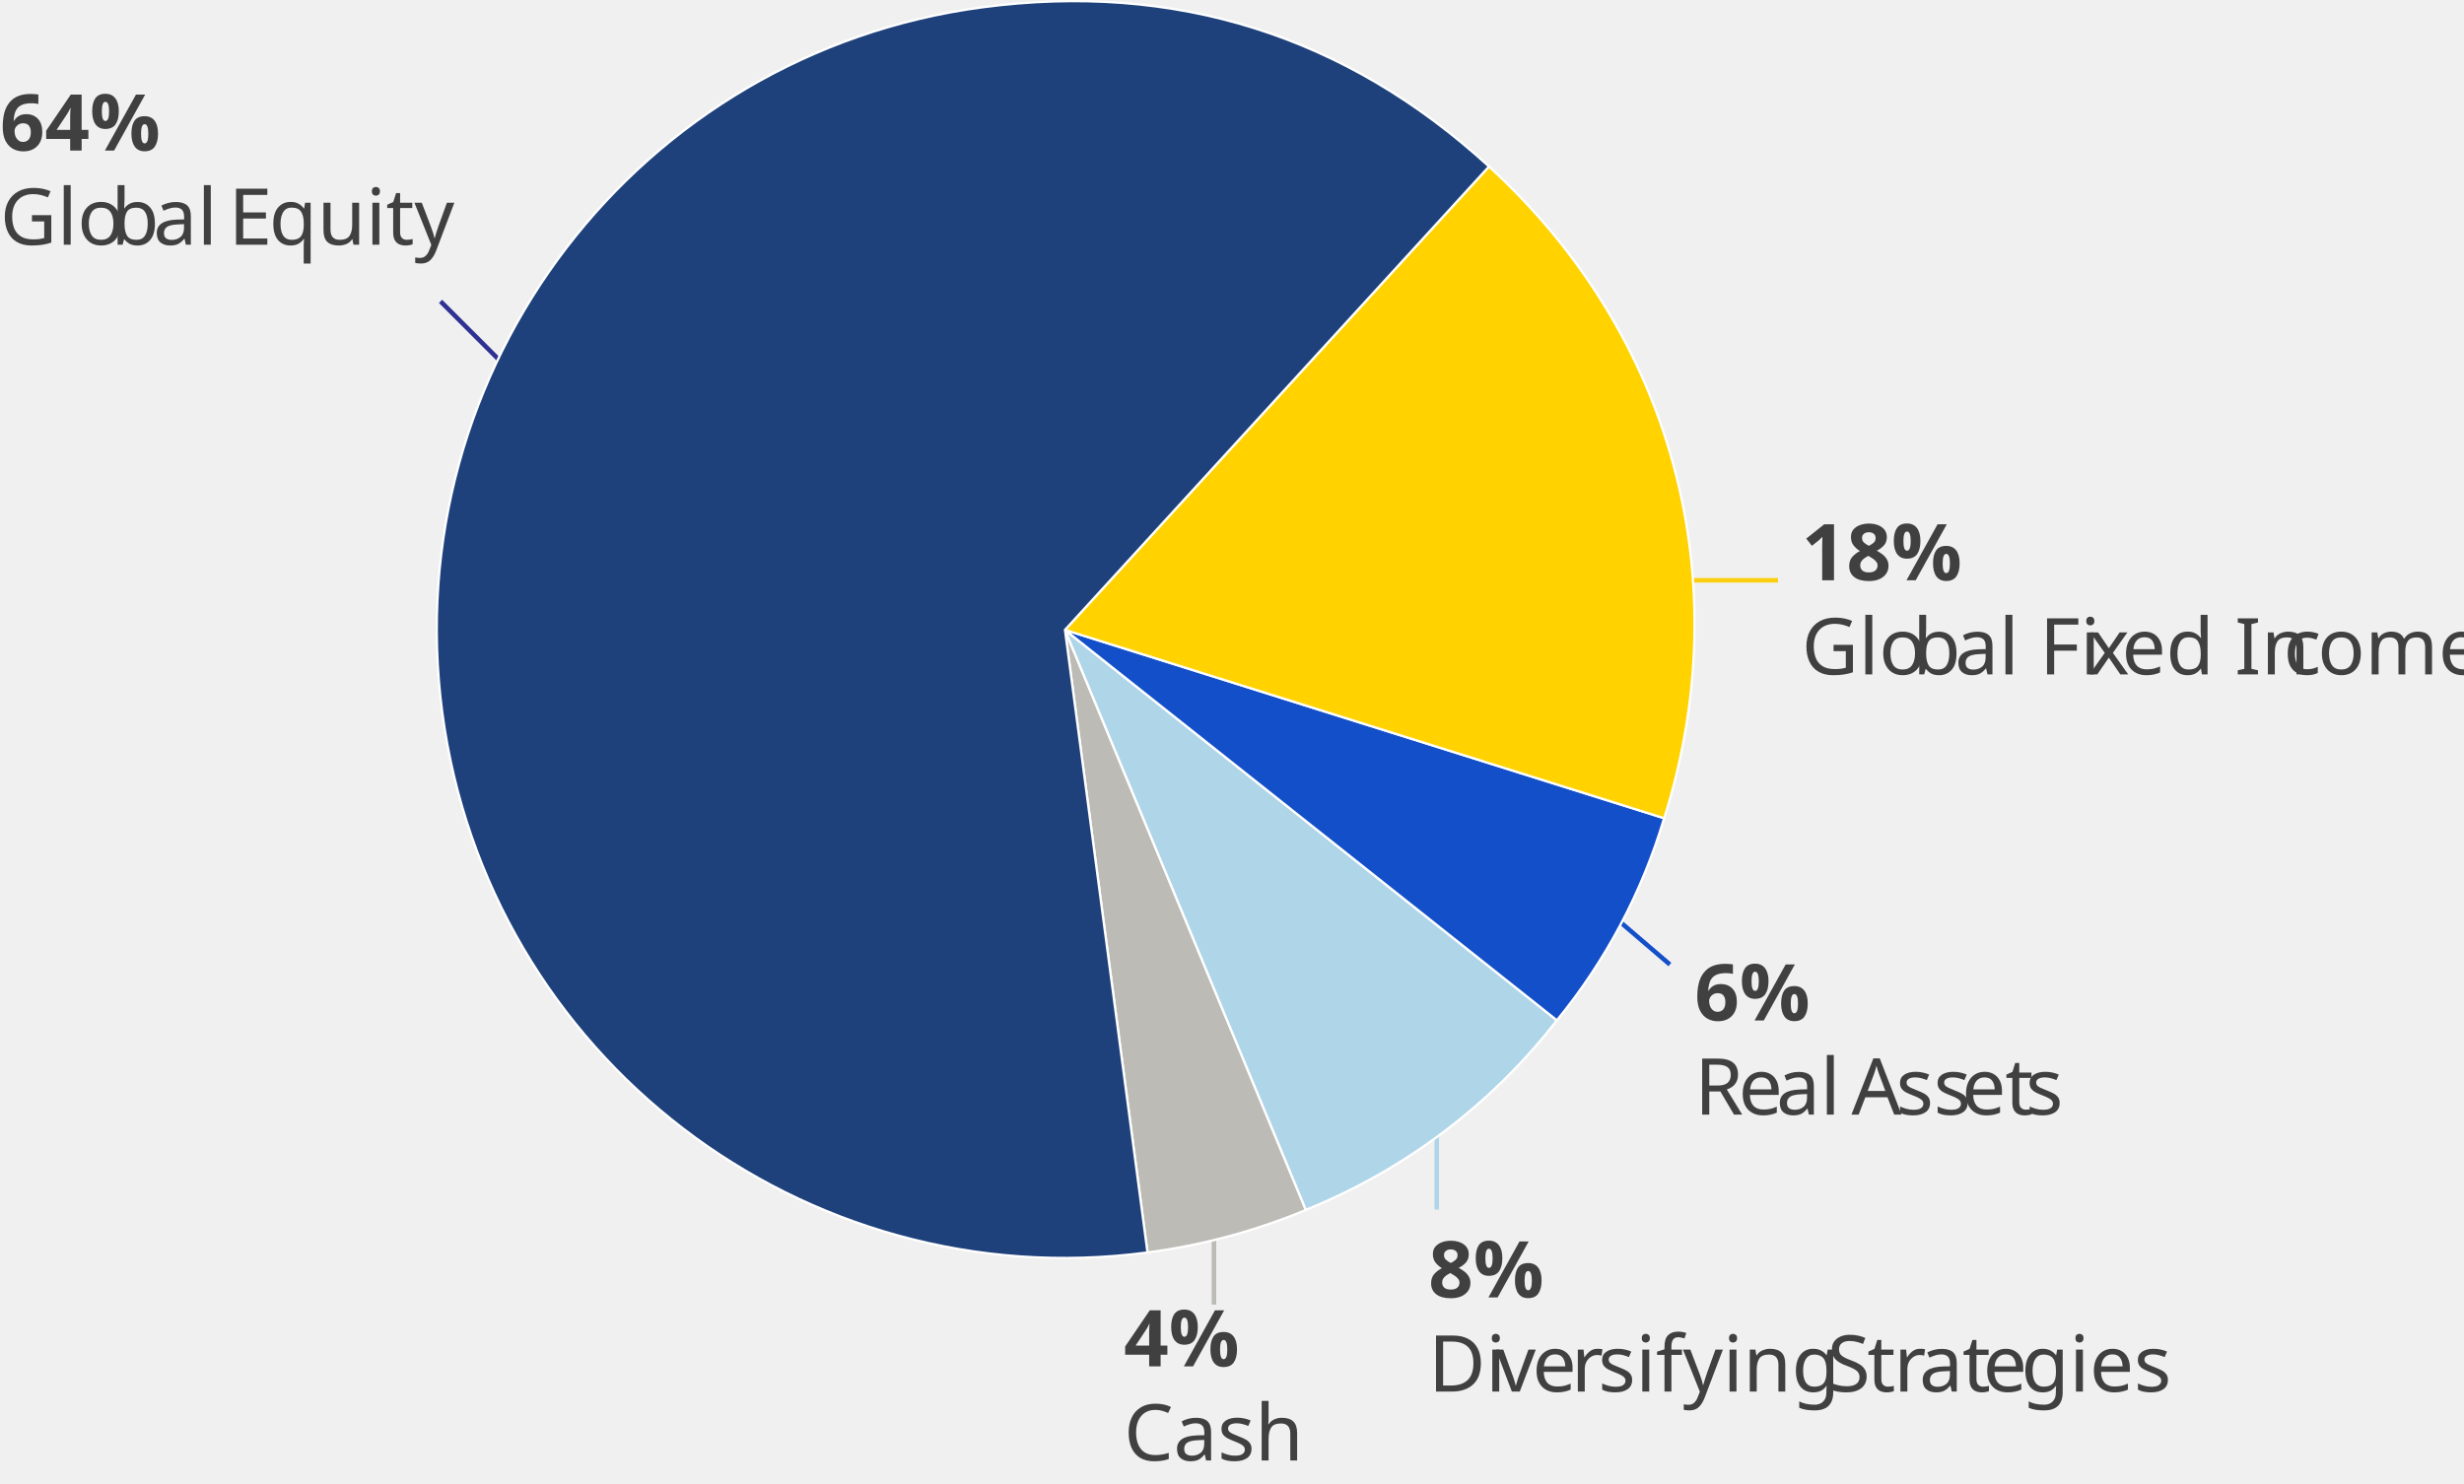
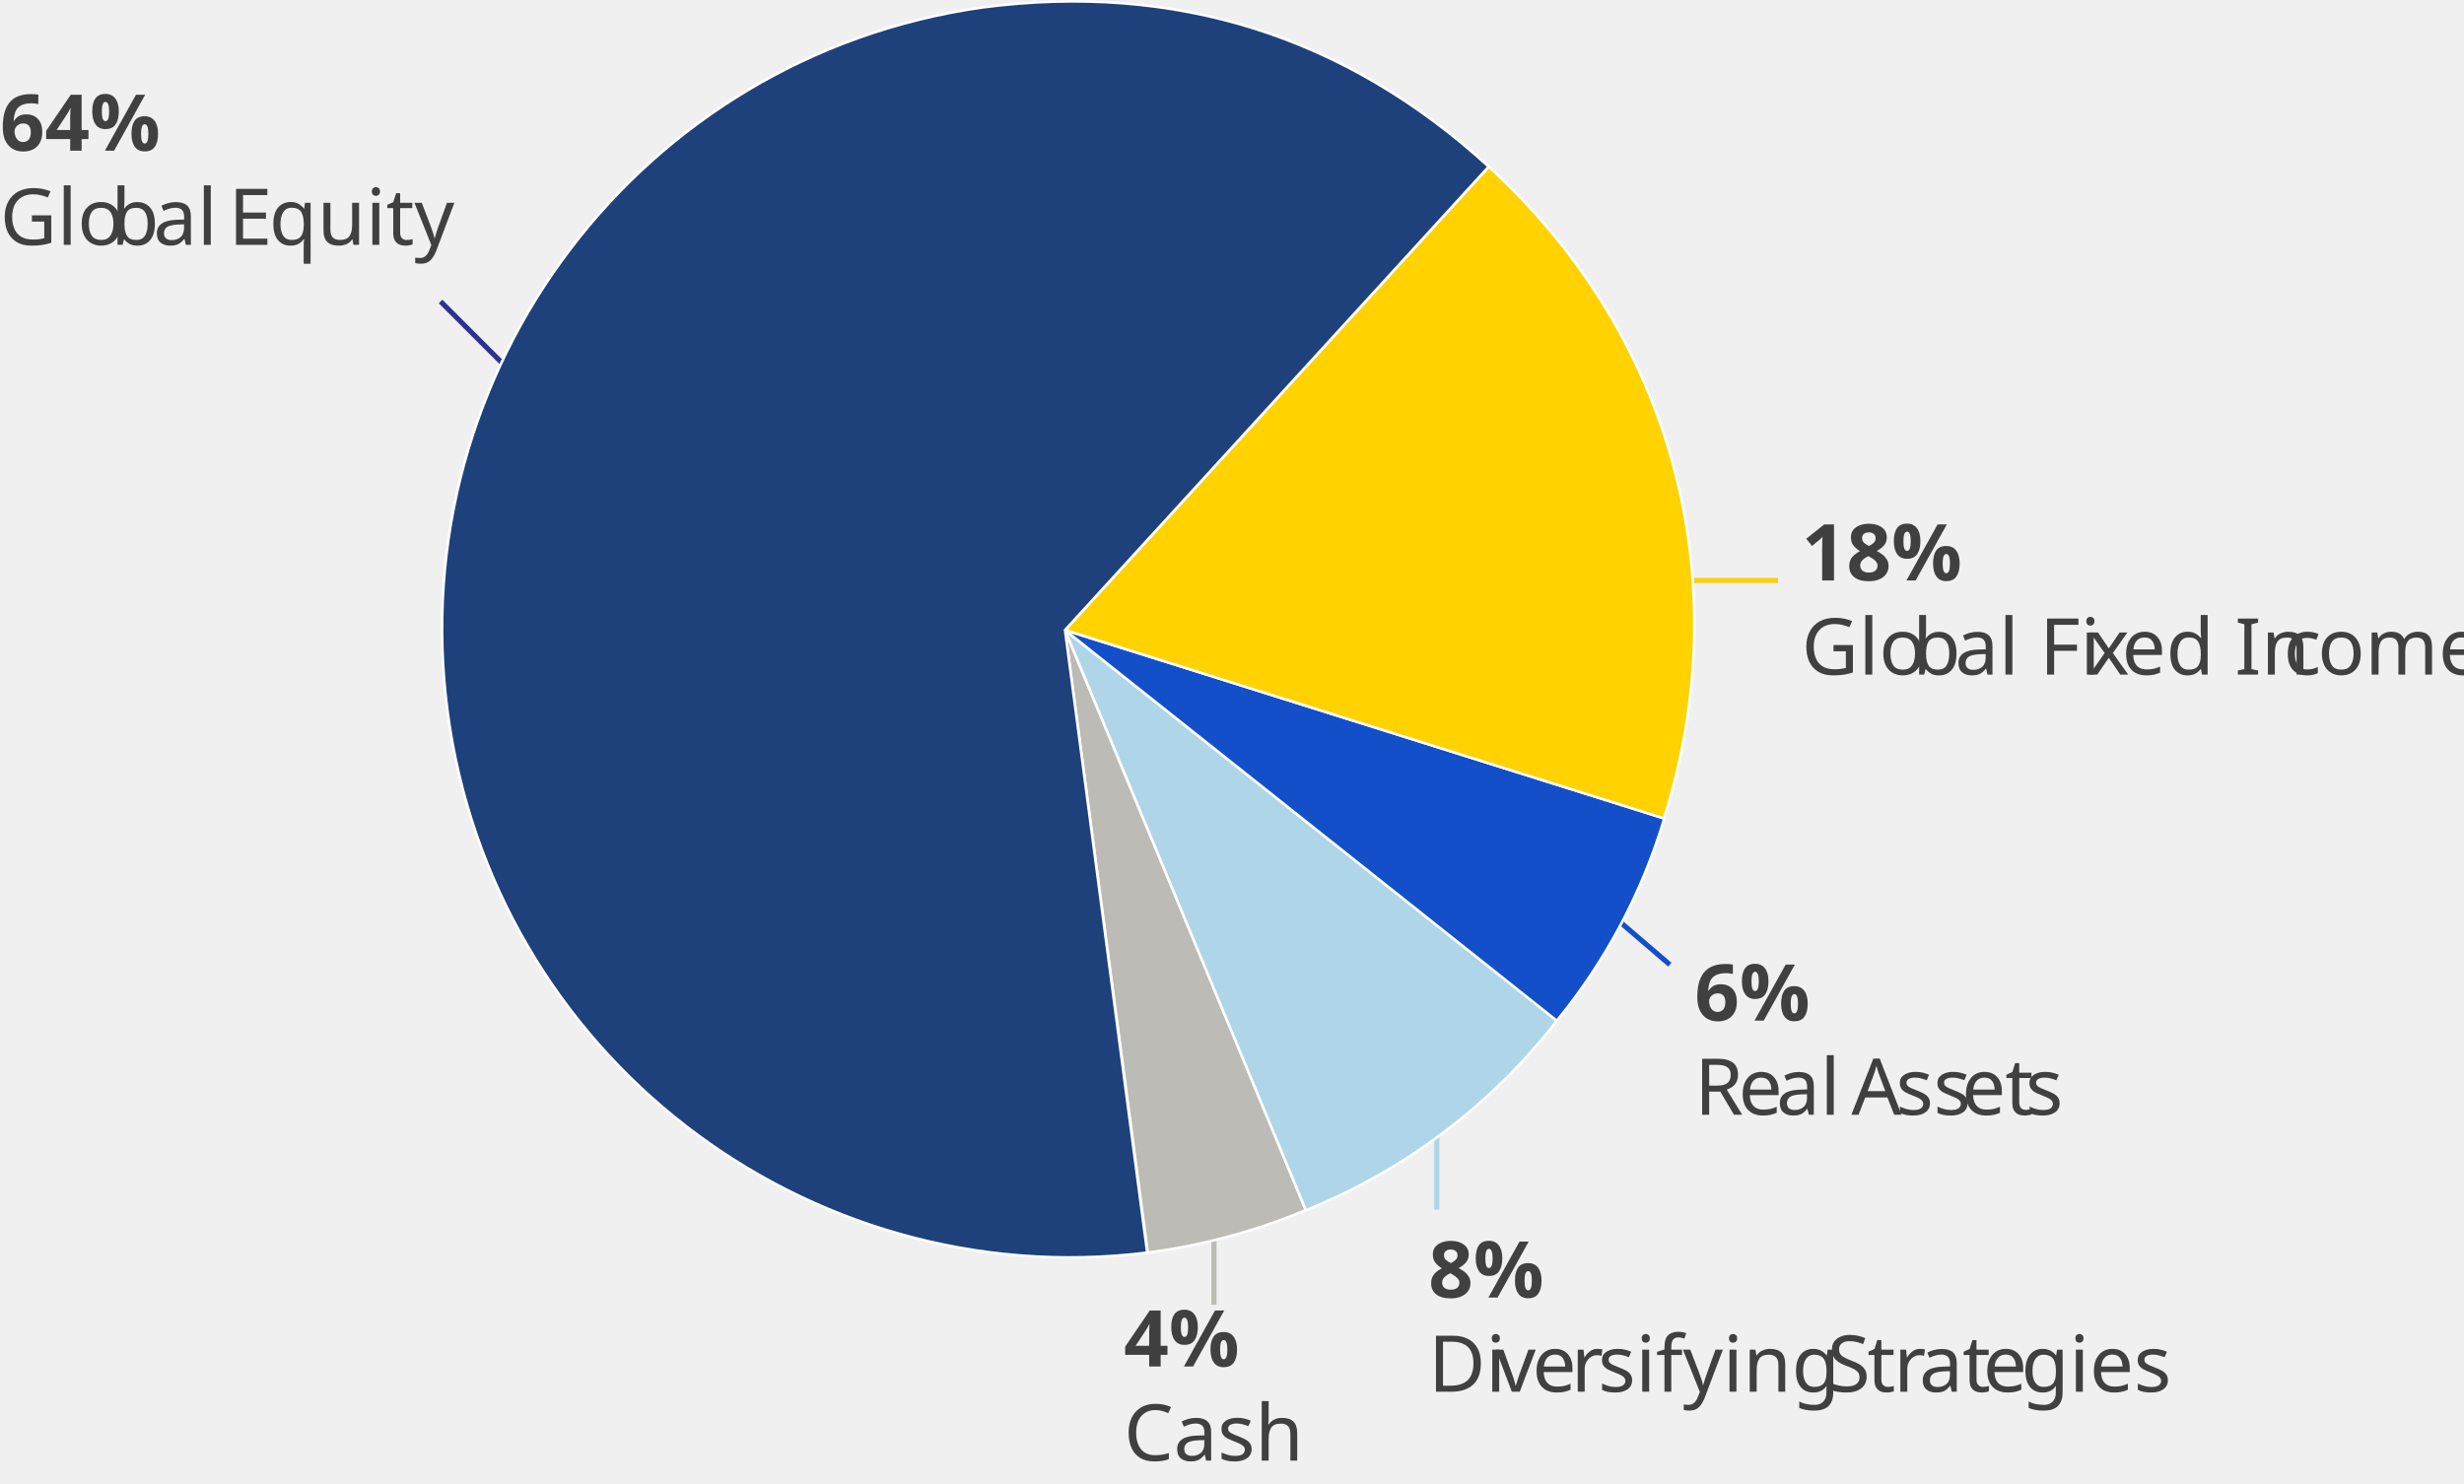
- <svg xmlns="http://www.w3.org/2000/svg" id="Layer_1" data-name="Layer 1" viewBox="0 0 439.72 264.78">
+ <svg xmlns="http://www.w3.org/2000/svg" id="Layer_1" data-name="Layer 1" viewBox="0 0 389.65 234.65">
  <defs>
-     <style>.cls-1{font-size:14px;fill:#404041;font-family:SourceSansPro-SemiBold, Source Sans Pro;font-weight:600;}.cls-2{font-family:SourceSansPro-Regular, Source Sans Pro;font-weight:400;}.cls-3{letter-spacing:-0.01em;}.cls-4{letter-spacing:0em;}.cls-5{letter-spacing:-0.01em;}.cls-6{letter-spacing:-0.01em;}.cls-7{letter-spacing:-0.02em;}.cls-8{letter-spacing:0em;}.cls-9{letter-spacing:-0.02em;}.cls-10{letter-spacing:-0.01em;}.cls-11{letter-spacing:0.02em;}.cls-12{letter-spacing:0em;}.cls-13{letter-spacing:0em;}.cls-14{letter-spacing:0em;}.cls-15{letter-spacing:-0.02em;}.cls-16,.cls-17,.cls-18,.cls-19,.cls-20{fill:none;stroke-width:0.81px;}.cls-16{stroke:#fbcf0e;}.cls-16,.cls-17,.cls-18,.cls-19,.cls-20,.cls-21,.cls-22,.cls-23,.cls-24,.cls-25{stroke-miterlimit:10;}.cls-17{stroke:#134fc9;}.cls-18{stroke:#afd5e9;}.cls-19{stroke:#bdbbb5;}.cls-20{stroke:#2e3191;}.cls-21{fill:#bdbbb5;}.cls-21,.cls-22,.cls-23,.cls-24,.cls-25{stroke:#fff;stroke-width:0.41px;}.cls-22{fill:#afd5e9;}.cls-23{fill:#134fc9;}.cls-24{fill:#ffd200;}.cls-25{fill:#1e417c;}</style>
+     <style>.cls-1{font-size:12.41px;fill:#404041;font-family:SourceSansPro-SemiBold, Source Sans Pro;font-weight:600;}.cls-2{font-family:SourceSansPro-Regular, Source Sans Pro;font-weight:400;}.cls-3{letter-spacing:-0.01em;}.cls-4{letter-spacing:-0.01em;}.cls-5{letter-spacing:0em;}.cls-6{letter-spacing:-0.01em;}.cls-7{letter-spacing:0em;}.cls-8{letter-spacing:-0.02em;}.cls-9{letter-spacing:-0.02em;}.cls-10{letter-spacing:-0.01em;}.cls-11{letter-spacing:0.02em;}.cls-12{letter-spacing:0em;}.cls-13{letter-spacing:0em;}.cls-14{letter-spacing:-0.02em;}.cls-15,.cls-16,.cls-17,.cls-18,.cls-19{fill:none;stroke-width:0.81px;}.cls-15{stroke:#fbcf0e;}.cls-15,.cls-16,.cls-17,.cls-18,.cls-19,.cls-20,.cls-21,.cls-22,.cls-23,.cls-24{stroke-miterlimit:10;}.cls-16{stroke:#134fc9;}.cls-17{stroke:#afd5e9;}.cls-18{stroke:#bdbbb5;}.cls-19{stroke:#2e3191;}.cls-20{fill:#bdbbb5;}.cls-20,.cls-21,.cls-22,.cls-23,.cls-24{stroke:#fff;stroke-width:0.41px;}.cls-21{fill:#afd5e9;}.cls-22{fill:#134fc9;}.cls-23{fill:#ffd200;}.cls-24{fill:#1e417c;}</style>
  </defs>
-   <text class="cls-1" transform="translate(0 26.88)">64%<tspan class="cls-2">
-       <tspan x="0" y="16.8">Glo</tspan>
-       <tspan class="cls-3" x="19.8" y="16.8">b</tspan>
-       <tspan class="cls-4" x="27.34" y="16.8">al </tspan>
-       <tspan class="cls-5" x="40.77" y="16.8">E</tspan>
-       <tspan x="48.01" y="16.8">quity</tspan>
+   <text class="cls-1" transform="translate(0 23.84)">64%<tspan class="cls-2">
+       <tspan x="0" y="14.89">Glo</tspan>
+       <tspan class="cls-3" x="17.54" y="14.89">b</tspan>
+       <tspan x="24.23" y="14.89">al </tspan>
+       <tspan class="cls-4" x="36.12" y="14.89">E</tspan>
+       <tspan class="cls-5" x="42.54" y="14.89">quity</tspan>
    </tspan>
  </text>
-   <text class="cls-1" transform="translate(321.51 103.58)">18%<tspan class="cls-2">
-       <tspan x="0" y="16.8">Glo</tspan>
-       <tspan class="cls-6" x="19.8" y="16.8">b</tspan>
-       <tspan x="27.34" y="16.8">al Fi</tspan>
-       <tspan class="cls-7" x="51.13" y="16.8">x</tspan>
-       <tspan class="cls-8" x="57.13" y="16.8">ed In</tspan>
-       <tspan class="cls-9" x="85.99" y="16.8">c</tspan>
-       <tspan x="92.08" y="16.8">ome</tspan>
+   <text class="cls-1" transform="translate(284.9 91.81)">18%<tspan class="cls-2">
+       <tspan x="0" y="14.89">Glo</tspan>
+       <tspan class="cls-6" x="17.54" y="14.89">b</tspan>
+       <tspan class="cls-7" x="24.23" y="14.89">al Fi</tspan>
+       <tspan class="cls-8" x="45.3" y="14.89">x</tspan>
+       <tspan x="50.63" y="14.89">ed In</tspan>
+       <tspan class="cls-9" x="76.2" y="14.89">c</tspan>
+       <tspan x="81.59" y="14.89">ome</tspan>
    </tspan>
  </text>
-   <text class="cls-1" transform="translate(302.41 182.15)">6%<tspan class="cls-2">
-       <tspan class="cls-10" x="0" y="16.8">R</tspan>
-       <tspan class="cls-3" x="7.83" y="16.8">e</tspan>
-       <tspan x="14.57" y="16.8">al </tspan>
-       <tspan class="cls-11" x="28" y="16.8">A</tspan>
-       <tspan x="35.94" y="16.8">ss</tspan>
-       <tspan class="cls-10" x="47.67" y="16.8">et</tspan>
-       <tspan class="cls-12" x="59.07" y="16.8">s</tspan>
+   <text class="cls-1" transform="translate(267.97 161.43)">6%<tspan class="cls-2">
+       <tspan class="cls-10" x="0" y="14.89">R</tspan>
+       <tspan class="cls-3" x="6.93" y="14.89">e</tspan>
+       <tspan x="12.91" y="14.89">al </tspan>
+       <tspan class="cls-11" x="24.81" y="14.89">A</tspan>
+       <tspan x="31.84" y="14.89">ss</tspan>
+       <tspan class="cls-10" x="42.24" y="14.89">et</tspan>
+       <tspan x="52.34" y="14.89">s</tspan>
    </tspan>
  </text>
-   <text class="cls-1" transform="translate(254.91 231.59)">8%<tspan class="cls-2">
-       <tspan x="0" y="16.8">Di</tspan>
-       <tspan class="cls-13" x="12.05" y="16.8">v</tspan>
-       <tspan class="cls-8" x="18.54" y="16.8">e</tspan>
-       <tspan class="cls-14" x="25.48" y="16.8">r</tspan>
-       <tspan x="30.28" y="16.8">sifying </tspan>
-       <tspan class="cls-15" x="71.17" y="16.8">S</tspan>
-       <tspan x="78.31" y="16.8">t</tspan>
-       <tspan class="cls-15" x="83.05" y="16.8">r</tspan>
-       <tspan class="cls-3" x="87.57" y="16.8">at</tspan>
-       <tspan class="cls-10" x="98.96" y="16.8">e</tspan>
-       <tspan x="105.77" y="16.8">gies</tspan>
+   <text class="cls-1" transform="translate(225.88 205.24)">8%<tspan class="cls-2">
+       <tspan x="0" y="14.89">Di</tspan>
+       <tspan class="cls-12" x="10.68" y="14.89">v</tspan>
+       <tspan x="16.42" y="14.89">e</tspan>
+       <tspan class="cls-13" x="22.58" y="14.89">r</tspan>
+       <tspan x="26.83" y="14.89">sifying </tspan>
+       <tspan class="cls-14" x="63.07" y="14.89">S</tspan>
+       <tspan x="69.4" y="14.89">t</tspan>
+       <tspan class="cls-14" x="73.59" y="14.89">r</tspan>
+       <tspan class="cls-3" x="77.6" y="14.89">at</tspan>
+       <tspan class="cls-10" x="87.7" y="14.89">e</tspan>
+       <tspan class="cls-7" x="93.72" y="14.89">gies</tspan>
    </tspan>
  </text>
-   <text class="cls-1" transform="translate(200.56 243.89)">4%<tspan class="cls-2">
-       <tspan x="0" y="16.8">Cash</tspan>
+   <text class="cls-1" transform="translate(177.73 216.14)">4%<tspan class="cls-2">
+       <tspan x="0" y="14.89">Cash</tspan>
    </tspan>
  </text>
-   <line class="cls-16" x1="298.18" y1="103.58" x2="317.3" y2="103.58" />
-   <line class="cls-17" x1="284.22" y1="160.36" x2="298" y2="172.16" />
-   <line class="cls-18" x1="256.4" y1="195.97" x2="256.4" y2="215.89" />
-   <line class="cls-19" x1="216.64" y1="217" x2="216.64" y2="232.87" />
-   <line class="cls-20" x1="92.05" y1="67.22" x2="78.62" y2="53.79" />
-   <path class="cls-21" d="M238.08,160.31l43,103.54a111.17,111.17,0,0,1-28.26,7.59Z" transform="translate(-48.03 -47.88)" />
-   <path class="cls-22" d="M238.08,160.31,325.87,230a107.72,107.72,0,0,1-44.8,33.83Z" transform="translate(-48.03 -47.88)" />
-   <path class="cls-23" d="M238.08,160.31,345,193.93A103.55,103.55,0,0,1,325.87,230Z" transform="translate(-48.03 -47.88)" />
-   <path class="cls-24" d="M238.08,160.31,313.75,77.6c32.89,30.09,44.64,73.81,31.27,116.33Z" transform="translate(-48.03 -47.88)" />
-   <path class="cls-25" d="M238.08,160.31l14.73,111.13A112.1,112.1,0,1,1,223.36,49.18c34.37-4.55,64.81,5,90.39,28.42Z" transform="translate(-48.03 -47.88)" />
+   <line class="cls-15" x1="264.22" y1="91.81" x2="281.17" y2="91.81" />
+   <line class="cls-16" x1="251.86" y1="142.12" x2="264.06" y2="152.58" />
+   <line class="cls-17" x1="227.21" y1="173.68" x2="227.21" y2="191.33" />
+   <line class="cls-18" x1="191.97" y1="192.31" x2="191.97" y2="206.38" />
+   <line class="cls-19" x1="81.57" y1="59.59" x2="69.67" y2="47.69" />
+   <path class="cls-20" d="M241,122l38.09,91.74a97.88,97.88,0,0,1-25,6.73Z" transform="translate(-72.58 -22.34)" />
+   <path class="cls-21" d="M241,122l77.8,61.77a95.44,95.44,0,0,1-39.71,30Z" transform="translate(-72.58 -22.34)" />
+   <path class="cls-22" d="M241,122l94.77,29.79a92.09,92.09,0,0,1-17,32Z" transform="translate(-72.58 -22.34)" />
+   <path class="cls-23" d="M241,122,308,48.7c29.15,26.66,39.56,65.41,27.72,103.09Z" transform="translate(-72.58 -22.34)" />
+   <path class="cls-24" d="M241,122l13,98.47a99.34,99.34,0,0,1-26.1-196.95c30.46-4,57.43,4.45,80.1,25.18Z" transform="translate(-72.58 -22.34)" />
</svg>
